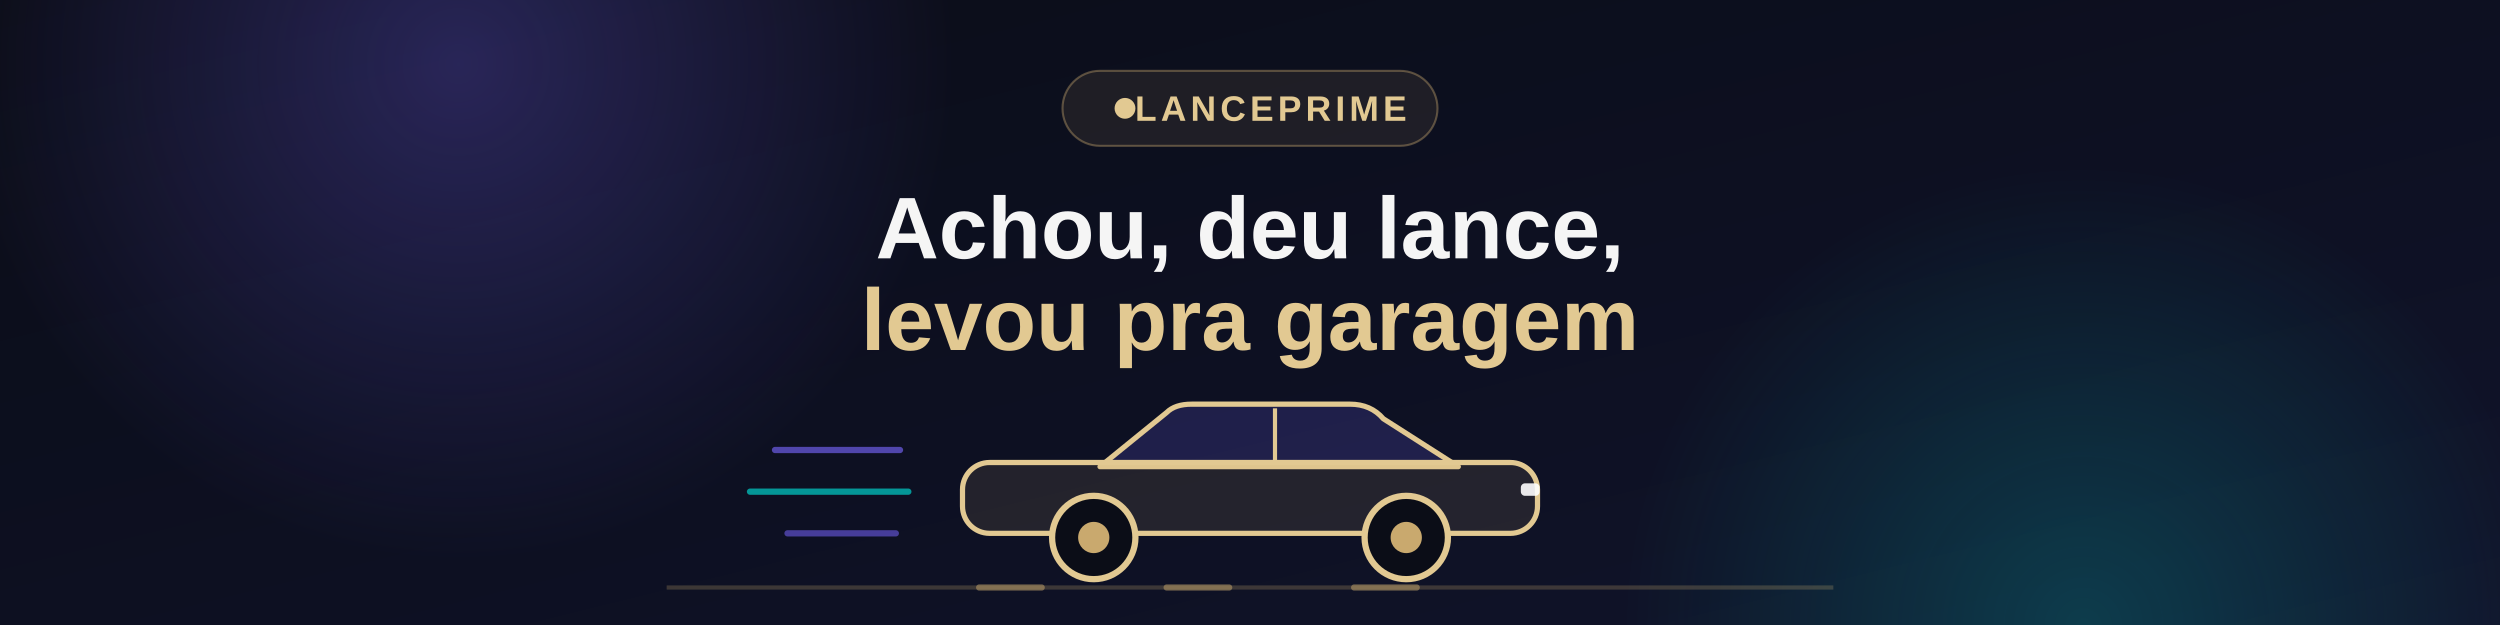
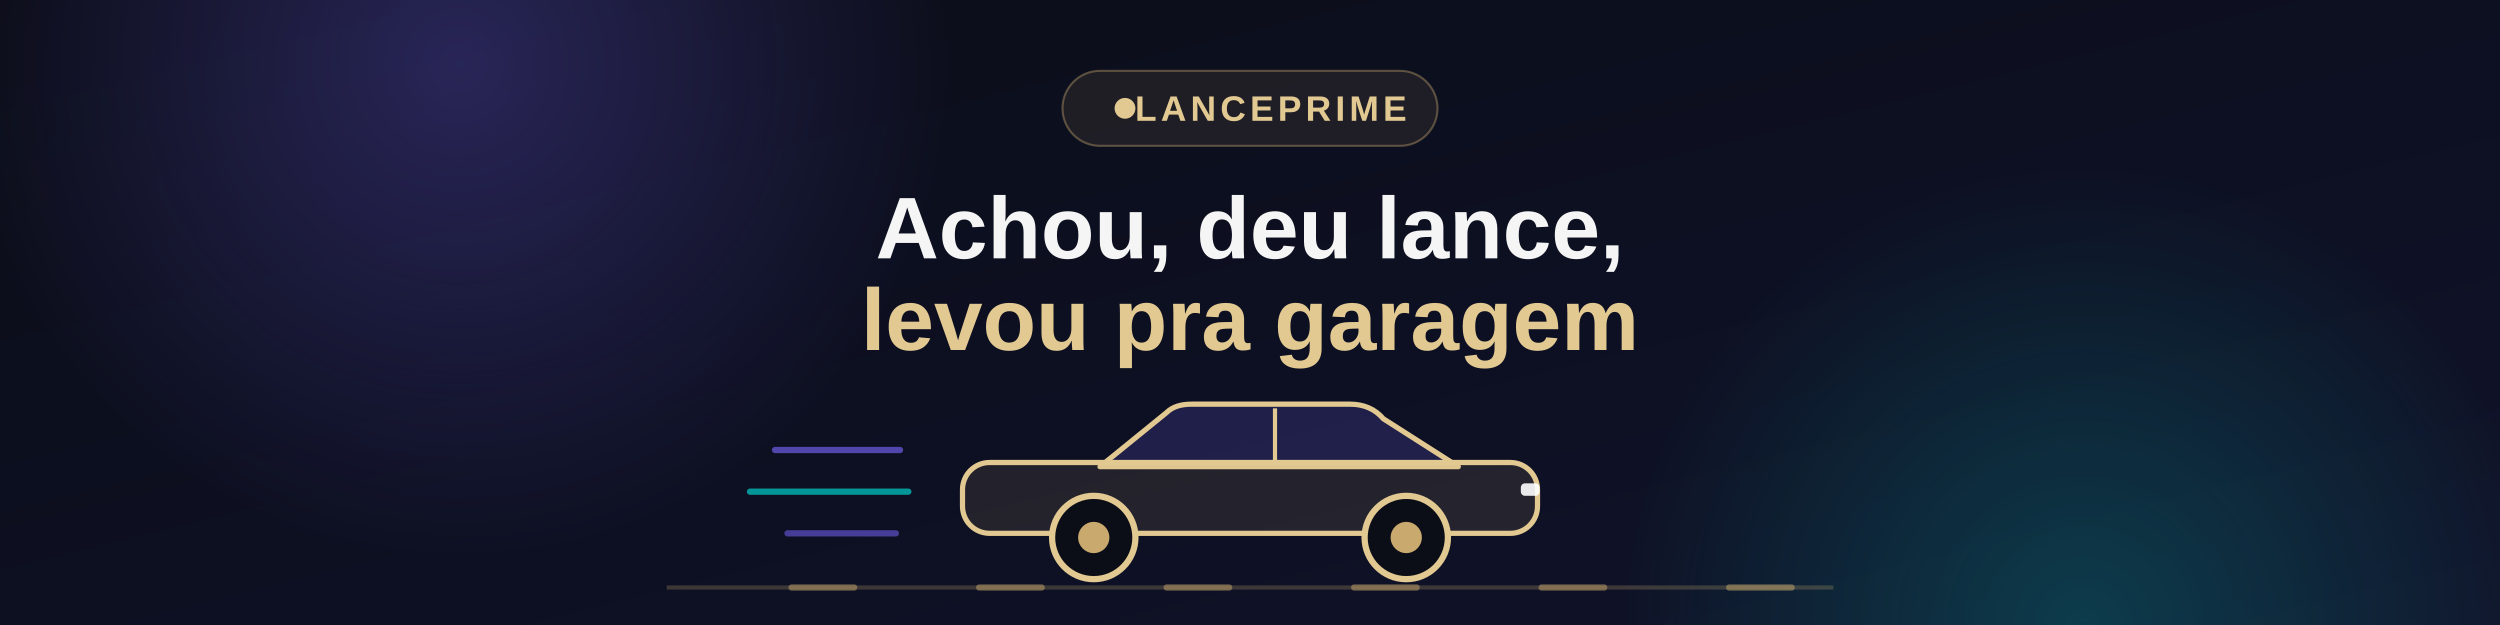
<svg xmlns="http://www.w3.org/2000/svg" width="1200" height="300" viewBox="0 0 1200 300">
  <defs>
    <linearGradient id="bg" x1="0%" y1="0%" x2="100%" y2="100%">
      <stop offset="0%" stop-color="#0b0d17" />
      <stop offset="55%" stop-color="#0d1022" />
      <stop offset="100%" stop-color="#11142b" />
    </linearGradient>
    <radialGradient id="glowP" cx="50%" cy="50%" r="50%">
      <stop offset="0%" stop-color="#6c5ce7" stop-opacity="0.30" />
      <stop offset="100%" stop-color="#6c5ce7" stop-opacity="0" />
    </radialGradient>
    <radialGradient id="glowC" cx="50%" cy="50%" r="50%">
      <stop offset="0%" stop-color="#00cec9" stop-opacity="0.22" />
      <stop offset="100%" stop-color="#00cec9" stop-opacity="0" />
    </radialGradient>
  </defs>
  <rect width="1200" height="300" fill="url(#bg)" />
  <circle cx="220" cy="30" r="240" fill="url(#glowP)" />
  <circle cx="1000" cy="300" r="220" fill="url(#glowC)" />
  <rect x="510" y="34" width="180" height="36" rx="18" fill="rgba(201,169,110,0.10)" stroke="rgba(201,169,110,0.40)" stroke-width="1" />
  <circle cx="540" cy="52" r="5" fill="#e2c992" />
  <text x="610" y="58" font-family="Arial, Helvetica, sans-serif" font-size="17" font-weight="700" letter-spacing="2" fill="#e2c992" text-anchor="middle">LANCEPRIME</text>
  <text x="600" y="124" font-family="Arial, Helvetica, sans-serif" font-size="42" font-weight="800" fill="#f5f5f5" text-anchor="middle">Achou, deu lance,</text>
  <text x="600" y="168" font-family="Arial, Helvetica, sans-serif" font-size="42" font-weight="800" fill="#e2c992" text-anchor="middle">levou pra garagem</text>
  <line x1="320" y1="282" x2="880" y2="282" stroke="rgba(201,169,110,0.25)" stroke-width="2" />
  <g stroke="#c9a96e" stroke-width="3" stroke-linecap="round" opacity="0.5">
+     <animateTransform attributeName="transform" attributeType="XML" type="translate" values="0 0;-90 0" dur="0.9s" repeatCount="indefinite" />
+     <line x1="380" y1="282" x2="410" y2="282" />
    <line x1="470" y1="282" x2="500" y2="282" />
    <line x1="560" y1="282" x2="590" y2="282" />
    <line x1="650" y1="282" x2="680" y2="282" />
+     <line x1="740" y1="282" x2="770" y2="282" />
+     <line x1="830" y1="282" x2="860" y2="282" />
  </g>
  <g stroke-linecap="round">
+     <animateTransform attributeName="transform" attributeType="XML" type="translate" values="16 0;-24 0" dur="1.1s" repeatCount="indefinite" />
+     <animate attributeName="opacity" values="0.15;0.9;0.15" dur="1.1s" repeatCount="indefinite" />
    <line x1="372" y1="216" x2="432" y2="216" stroke="#6c5ce7" stroke-width="3" opacity="0.7" />
    <line x1="360" y1="236" x2="436" y2="236" stroke="#00cec9" stroke-width="3" opacity="0.7" />
    <line x1="378" y1="256" x2="430" y2="256" stroke="#6c5ce7" stroke-width="3" opacity="0.6" />
  </g>
  <g stroke-linejoin="round">
+     <animateTransform attributeName="transform" attributeType="XML" type="translate" values="0 0;0 -4;0 0" keyTimes="0;0.5;1" dur="2.4s" calcMode="spline" keySplines="0.45 0 0.55 1;0.45 0 0.55 1" repeatCount="indefinite" />
    <path d="M 528 224 L 560 198 Q 564 194 572 194 L 648 194 Q 658 194 664 201 L 700 224 Z" fill="rgba(108,92,231,0.20)" stroke="#e2c992" stroke-width="2.5" />
    <line x1="612" y1="196" x2="612" y2="224" stroke="#e2c992" stroke-width="2" />
    <rect x="462" y="222" width="276" height="34" rx="13" fill="rgba(201,169,110,0.12)" stroke="#e2c992" stroke-width="2.5" />
    <rect x="730" y="232" width="9" height="6" rx="2" fill="#ffffff" opacity="0.9" />
    <circle cx="525" cy="258" r="20" fill="#0b0d17" stroke="#e2c992" stroke-width="3" />
    <circle cx="525" cy="258" r="7.5" fill="#c9a96e" />
    <circle cx="675" cy="258" r="20" fill="#0b0d17" stroke="#e2c992" stroke-width="3" />
    <circle cx="675" cy="258" r="7.5" fill="#c9a96e" />
  </g>
</svg>
